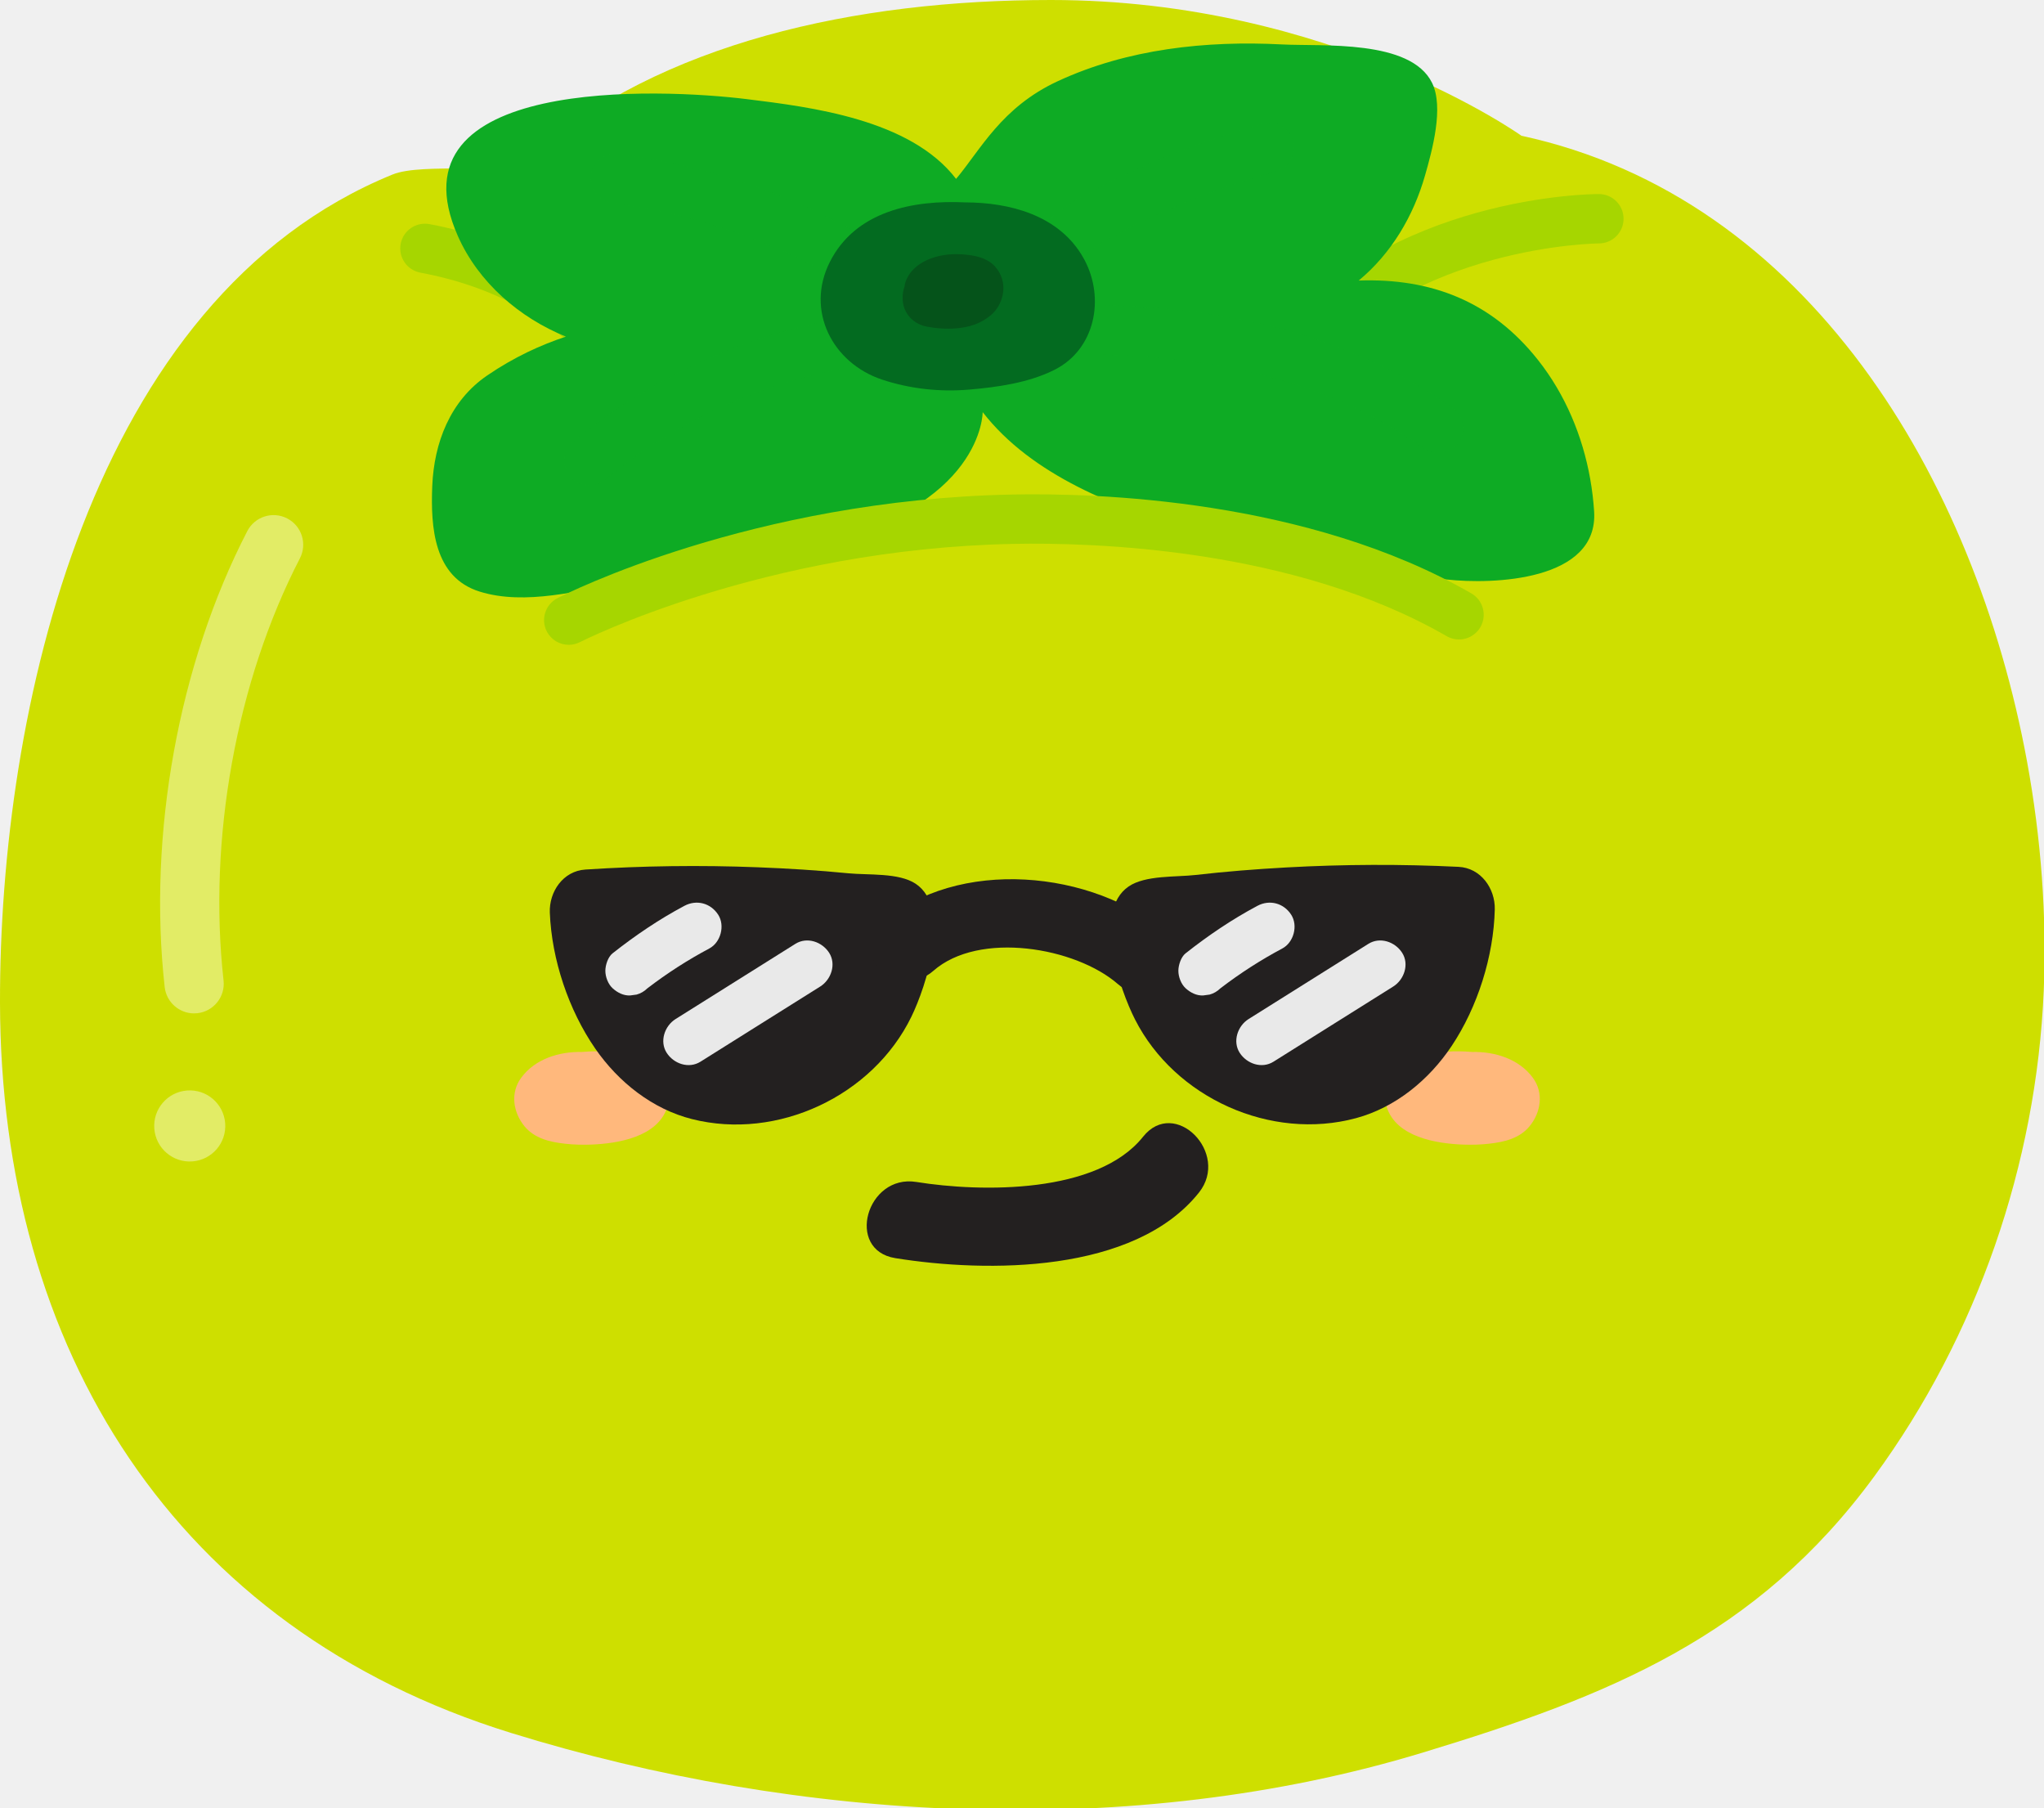
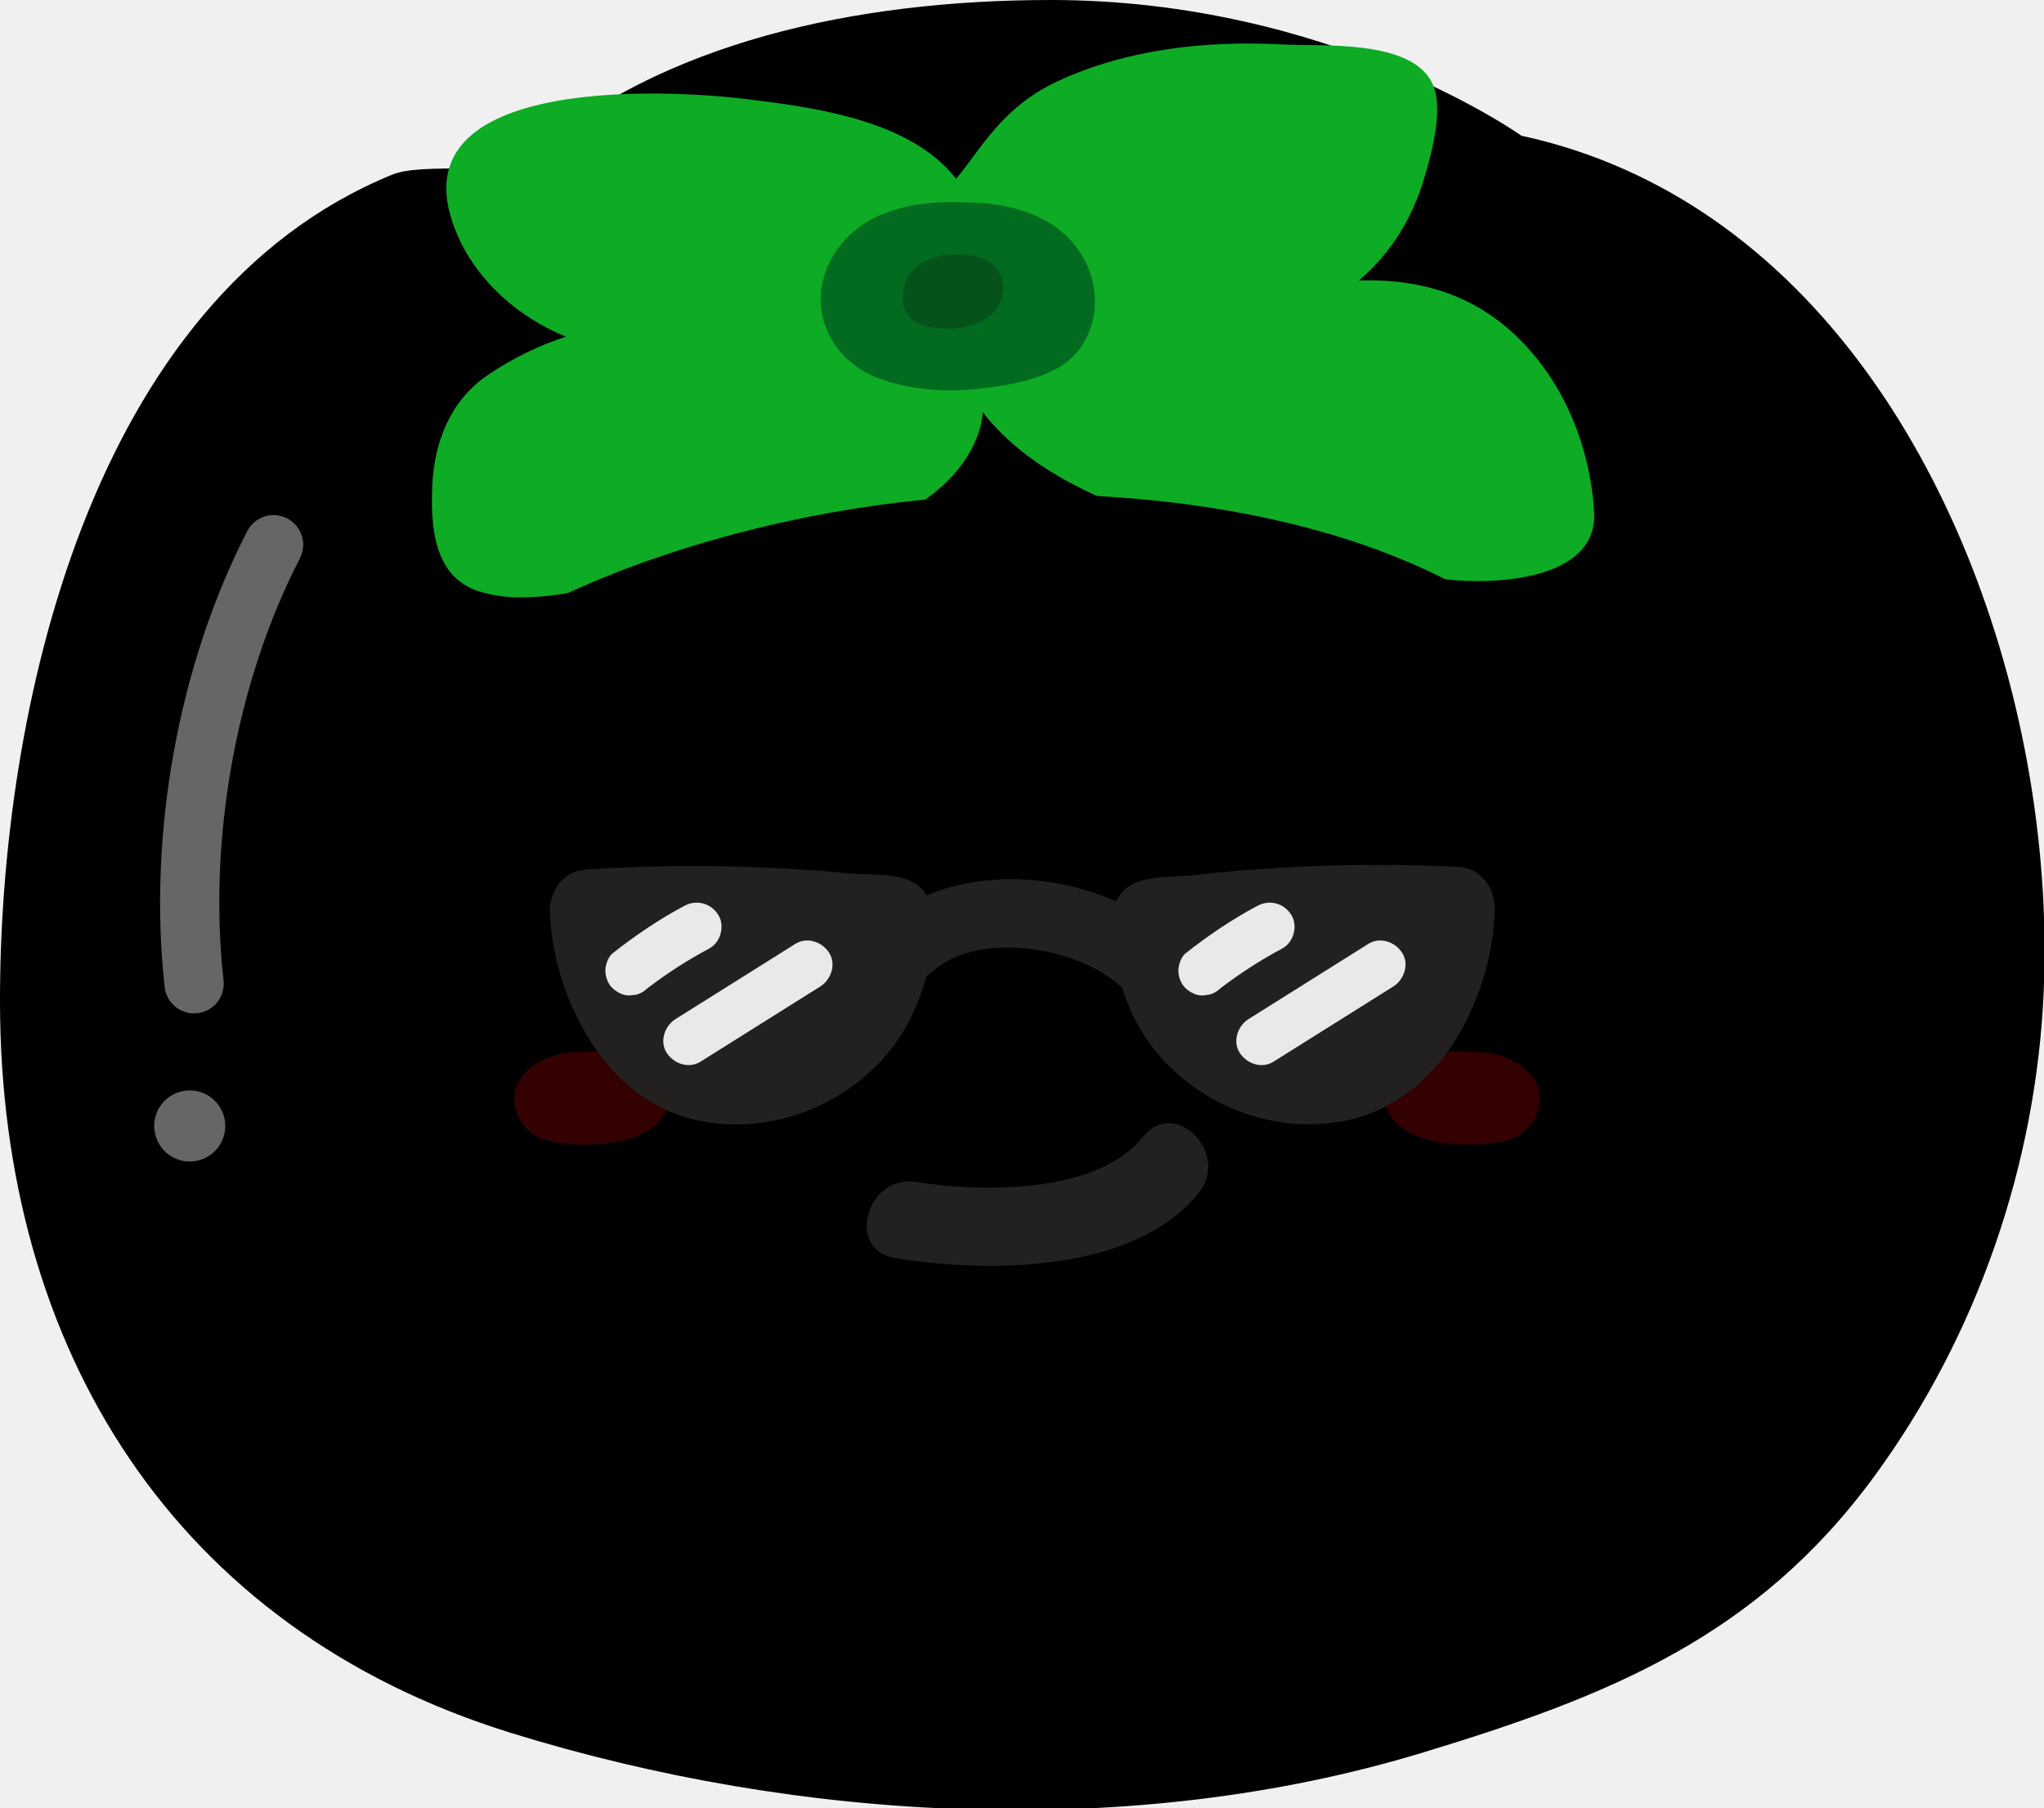
<svg xmlns="http://www.w3.org/2000/svg" width="207" height="183" version="1.1">
  <defs>
    <clipPath id="clip_42">
      <path id="svg_1" d="m-74.116,-96.509l360,0l0,360l-360,0l0,-360z" />
    </clipPath>
    <clipPath id="clip_43">
      <path id="svg_2" d="m104.5,27.467l26.544,0l0,-15.031l-26.544,0l0,15.031z" />
    </clipPath>
    <clipPath id="clip_44">
      <path id="svg_3" d="m57.172,49.141l29.53,0l0,-16.667l-29.53,0l0,16.667z" />
    </clipPath>
    <clipPath id="clip_45">
      <path id="svg_4" d="m59.839,27.813l27.434,0l0,-12.239l-27.434,0l0,12.239z" />
    </clipPath>
    <clipPath id="clip_46">
      <path id="svg_5" d="m101.405,45.848l46.751,0l0,-14.96l-46.751,0l0,14.96z" />
    </clipPath>
    <clipPath id="clip_47">
      <path id="svg_6" d="m61.306,107.848l23.006,0l0,-16.448l-23.006,0l0,16.448z" />
    </clipPath>
    <clipPath id="clip_48">
      <path id="svg_7" d="m119.336,107.848l23.005,0l0,-16.448l-23.005,0l0,16.448z" />
    </clipPath>
    <clipPath id="clip_49">
      <path id="svg_8" d="m16.214,102.612l14.494,0l0,-50.455l-14.494,0l0,50.455z" />
    </clipPath>
    <clipPath id="clip_50">
      <path id="svg_9" d="m15.615,117.61l7.201,0l0,-7.201l-7.201,0l0,7.201z" />
    </clipPath>
  </defs>
  <g>
    <g id="svg_10">
      <g id="svg_11">
        <g id="svg_12" clip-path="url(#clip_42)">
-           <path id="svg_13" fill="#cedf00" d="m205.274,77.063c-5.269,-28.636 -22.227,-57.054 -51.197,-63.319c0,0 -19.241,-13.744 -47.644,-13.744c-19.806,0 -39.516,4.306 -52.794,15.898c-2.246,1.961 -10.756,0.496 -13.895,1.776c-30.674,12.513 -39.803,54.44 -39.744,83.878c0.07,35.019 17.611,63.347 51.747,73.916c29.163,9.03 62.922,10.926 92.324,1.996c18.831,-5.718 33.836,-11.701 45.777,-28.024c10.379,-14.187 16.381,-31.57 17.125,-49.121c0.316,-7.463 -0.248,-15.367 -1.699,-23.256" />
-           <path id="svg_14" fill="#a6d600" d="m62.209,38.375c-0.721,0 -1.437,-0.311 -1.931,-0.911c-4.224,-5.128 -10.18,-8.444 -17.704,-9.856c-1.357,-0.254 -2.251,-1.56 -1.996,-2.918c0.255,-1.356 1.56,-2.248 2.918,-1.996c8.585,1.611 15.722,5.618 20.641,11.592c0.878,1.066 0.726,2.641 -0.34,3.519c-0.466,0.383 -1.028,0.57 -1.588,0.57" />
-           <path id="svg_15" fill="#a6d600" d="m130.838,38.375c-0.56,0 -1.122,-0.187 -1.588,-0.57c-1.066,-0.877 -1.219,-2.453 -0.341,-3.519c11.914,-14.471 32.157,-14.637 33.012,-14.637c1.381,0 2.5,1.12 2.5,2.5c0,1.38 -1.117,2.498 -2.497,2.5c-0.187,0 -18.764,0.195 -29.155,12.815c-0.494,0.6 -1.21,0.911 -1.931,0.911" />
+           <path id="svg_13" fill="current" d="m205.274,77.063c-5.269,-28.636 -22.227,-57.054 -51.197,-63.319c0,0 -19.241,-13.744 -47.644,-13.744c-19.806,0 -39.516,4.306 -52.794,15.898c-2.246,1.961 -10.756,0.496 -13.895,1.776c-30.674,12.513 -39.803,54.44 -39.744,83.878c0.07,35.019 17.611,63.347 51.747,73.916c29.163,9.03 62.922,10.926 92.324,1.996c18.831,-5.718 33.836,-11.701 45.777,-28.024c10.379,-14.187 16.381,-31.57 17.125,-49.121c0.316,-7.463 -0.248,-15.367 -1.699,-23.256" />
+           <path id="svg_14" fill="current" d="m62.209,38.375c-0.721,0 -1.437,-0.311 -1.931,-0.911c-4.224,-5.128 -10.18,-8.444 -17.704,-9.856c-1.357,-0.254 -2.251,-1.56 -1.996,-2.918c0.255,-1.356 1.56,-2.248 2.918,-1.996c8.585,1.611 15.722,5.618 20.641,11.592c0.878,1.066 0.726,2.641 -0.34,3.519c-0.466,0.383 -1.028,0.57 -1.588,0.57" />
+           <path id="svg_15" fill="current" d="m130.838,38.375c-0.56,0 -1.122,-0.187 -1.588,-0.57c-1.066,-0.877 -1.219,-2.453 -0.341,-3.519c11.914,-14.471 32.157,-14.637 33.012,-14.637c1.381,0 2.5,1.12 2.5,2.5c0,1.38 -1.117,2.498 -2.497,2.5c-0.187,0 -18.764,0.195 -29.155,12.815c-0.494,0.6 -1.21,0.911 -1.931,0.911" />
          <path id="svg_16" fill="#0eab24" d="m157.655,39.219c-0.573,-0.969 -1.21,-1.9 -1.911,-2.785c-4.705,-5.933 -10.819,-8.283 -18.145,-8.027c3.321,-2.754 5.552,-6.546 6.725,-10.669c0.707,-2.484 1.926,-6.863 0.704,-9.347c-2.177,-4.424 -11.129,-3.681 -15.199,-3.892c-7.692,-0.399 -15.659,0.451 -22.709,3.723c-5.704,2.646 -7.805,6.931 -10.295,9.892c-4.644,-6.056 -14.75,-7.277 -21.193,-8.076c-8.657,-1.07 -36.442,-2.351 -29.26,13.868c2.078,4.692 6.232,8.272 10.939,10.179c-2.535,0.836 -5.259,2.077 -7.987,3.944c-3.737,2.558 -5.373,6.806 -5.549,11.202c-0.166,4.142 0.151,9.216 4.792,10.669c4.632,1.45 10.162,-0.129 14.786,-0.952c6.29,-1.12 12.561,-2.346 18.806,-3.696c17.431,-3.769 17.358,-13.522 17.359,-13.521c4.994,6.439 13.551,9.674 21.091,11.947c8.428,2.542 17.177,4.018 25.913,4.999c4.644,0.521 15.375,0.167 14.918,-6.898c-0.286,-4.403 -1.546,-8.771 -3.785,-12.56" />
          <g id="svg_17" opacity="0.4">
            <g id="svg_18" clip-path="url(#clip_43)">
              <path id="svg_19" fill="#0eab24" d="m106.999,27.466c-0.608,0 -1.219,-0.221 -1.7,-0.668c-1.012,-0.939 -1.071,-2.521 -0.131,-3.533c1.737,-1.871 3.901,-3.078 5.793,-4.064c5.381,-2.799 11.07,-5.045 16.911,-6.673c1.332,-0.373 2.709,0.409 3.079,1.738c0.371,1.33 -0.407,2.709 -1.737,3.079c-5.507,1.534 -10.871,3.651 -15.944,6.292c-1.521,0.791 -3.244,1.744 -4.438,3.03c-0.492,0.53 -1.162,0.799 -1.833,0.799" />
            </g>
          </g>
          <g id="svg_20" opacity="0.4">
            <g id="svg_21" clip-path="url(#clip_44)">
              <path id="svg_22" fill="#0eab24" d="m59.674,49.14c-0.722,0 -1.438,-0.312 -1.933,-0.912c-0.877,-1.067 -0.723,-2.643 0.344,-3.52c7.389,-6.073 16.248,-10.286 25.621,-12.183c1.355,-0.278 2.673,0.601 2.946,1.954c0.274,1.353 -0.601,2.673 -1.954,2.946c-8.574,1.736 -16.679,5.59 -23.438,11.147c-0.465,0.381 -1.027,0.568 -1.586,0.568" />
            </g>
          </g>
          <g id="svg_23" opacity="0.4">
            <g id="svg_24" clip-path="url(#clip_45)">
              <path id="svg_25" fill="#0eab24" d="m84.77,27.813c-0.401,0 -0.807,-0.096 -1.185,-0.3c-6.731,-3.629 -13.987,-5.971 -21.569,-6.961c-1.37,-0.177 -2.334,-1.432 -2.156,-2.802c0.179,-1.369 1.432,-2.336 2.803,-2.155c8.188,1.069 16.026,3.598 23.295,7.518c1.216,0.655 1.67,2.172 1.015,3.387c-0.453,0.837 -1.314,1.313 -2.203,1.313" />
            </g>
          </g>
          <g id="svg_26" opacity="0.4">
            <g id="svg_27" clip-path="url(#clip_46)">
              <path id="svg_28" fill="#0eab24" d="m145.653,45.847c-0.501,0 -1.006,-0.149 -1.445,-0.461c-10.084,-7.156 -23.223,-10.223 -40.177,-9.358c-1.382,0.064 -2.553,-0.992 -2.623,-2.37c-0.07,-1.379 0.991,-2.554 2.37,-2.624c18.118,-0.913 32.287,2.443 43.324,10.274c1.126,0.8 1.391,2.36 0.592,3.486c-0.487,0.687 -1.259,1.053 -2.041,1.053" />
            </g>
          </g>
          <path id="svg_29" fill="#036b20" d="m109.503,25.75c-2.471,-3.973 -7.251,-5.244 -11.727,-5.257c-5.275,-0.254 -11.123,0.861 -13.733,6.026c-2.494,4.934 0.261,10.246 5.287,11.918c2.824,0.94 5.86,1.265 8.823,1.012c2.886,-0.246 6.042,-0.691 8.656,-2.012c4.103,-2.075 5.096,-7.218 3.024,-11.113c-0.104,-0.197 -0.215,-0.388 -0.33,-0.574" />
          <path id="svg_30" fill="#05531a" d="m101.48,28.242c-0.234,-0.774 -0.759,-1.472 -1.475,-1.863c-0.52,-0.284 -1.09,-0.444 -1.671,-0.53c-1.222,-0.182 -2.441,-0.17 -3.638,0.179c-1.346,0.392 -2.672,1.282 -3.048,2.711c-0.025,0.098 -0.032,0.195 -0.048,0.292c-0.06,0.157 -0.106,0.321 -0.135,0.491c-0.169,0.974 0.026,1.895 0.702,2.637c0.419,0.46 1.054,0.789 1.663,0.908c0.954,0.187 2.015,0.259 2.986,0.183c1.313,-0.104 2.503,-0.471 3.523,-1.329c1.033,-0.869 1.537,-2.374 1.141,-3.679" />
-           <path id="svg_31" fill="#a6d600" d="m57.601,65.292c-0.907,0 -1.782,-0.495 -2.225,-1.357c-0.631,-1.228 -0.148,-2.736 1.079,-3.367c0.791,-0.407 19.657,-9.962 46.03,-10.493c8.466,-0.175 29.956,0.455 46.522,10.009c1.196,0.69 1.606,2.219 0.917,3.415c-0.691,1.196 -2.22,1.606 -3.415,0.917c-15.478,-8.927 -35.872,-9.506 -43.922,-9.343c-25.228,0.51 -43.661,9.847 -43.844,9.941c-0.366,0.188 -0.757,0.278 -1.142,0.278" />
-           <path id="svg_32" fill="#ffb87c" d="m142.082,107.697c1.275,-0.749 2.982,-1.092 4.42,-1.206c0.854,-0.067 1.711,-0.048 2.562,0.026c2.342,-0.052 4.775,0.708 6.18,2.625c1.116,1.524 0.803,3.501 -0.34,4.895c-1.019,1.245 -2.581,1.598 -4.097,1.77c-0.877,0.1 -1.764,0.123 -2.645,0.09c-2.719,-0.103 -6.733,-0.762 -7.718,-3.775c-0.713,-2.184 0.181,-3.57 1.638,-4.425" />
-           <path id="svg_33" fill="#ffb87c" d="m65.935,107.697c-1.275,-0.749 -2.982,-1.092 -4.42,-1.206c-0.855,-0.067 -1.71,-0.048 -2.562,0.026c-2.343,-0.052 -4.775,0.708 -6.18,2.625c-1.117,1.524 -0.803,3.501 0.34,4.895c1.02,1.245 2.581,1.598 4.097,1.77c0.877,0.1 1.764,0.123 2.645,0.09c2.718,-0.103 6.734,-0.762 7.718,-3.775c0.713,-2.184 -0.181,-3.57 -1.638,-4.425" />
+           <path id="svg_31" fill="current" d="m57.601,65.292c-0.907,0 -1.782,-0.495 -2.225,-1.357c-0.631,-1.228 -0.148,-2.736 1.079,-3.367c0.791,-0.407 19.657,-9.962 46.03,-10.493c8.466,-0.175 29.956,0.455 46.522,10.009c1.196,0.69 1.606,2.219 0.917,3.415c-0.691,1.196 -2.22,1.606 -3.415,0.917c-15.478,-8.927 -35.872,-9.506 -43.922,-9.343c-25.228,0.51 -43.661,9.847 -43.844,9.941c-0.366,0.188 -0.757,0.278 -1.142,0.278" />
+           <path id="svg_32" fill="rgba(255,7,7,0.2)" d="m142.082,107.697c1.275,-0.749 2.982,-1.092 4.42,-1.206c0.854,-0.067 1.711,-0.048 2.562,0.026c2.342,-0.052 4.775,0.708 6.18,2.625c1.116,1.524 0.803,3.501 -0.34,4.895c-1.019,1.245 -2.581,1.598 -4.097,1.77c-0.877,0.1 -1.764,0.123 -2.645,0.09c-2.719,-0.103 -6.733,-0.762 -7.718,-3.775c-0.713,-2.184 0.181,-3.57 1.638,-4.425" />
+           <path id="svg_33" fill="rgba(255,7,7,0.2)" d="m65.935,107.697c-1.275,-0.749 -2.982,-1.092 -4.42,-1.206c-0.855,-0.067 -1.71,-0.048 -2.562,0.026c-2.343,-0.052 -4.775,0.708 -6.18,2.625c-1.117,1.524 -0.803,3.501 0.34,4.895c1.02,1.245 2.581,1.598 4.097,1.77c0.877,0.1 1.764,0.123 2.645,0.09c2.718,-0.103 6.734,-0.762 7.718,-3.775c0.713,-2.184 -0.181,-3.57 -1.638,-4.425" />
          <path id="svg_34" fill="#232020" d="m151.379,92.078c0.049,-2.11 -1.408,-4.194 -3.67,-4.305c-5.81,-0.283 -11.635,-0.261 -17.443,0.061c-3.064,0.171 -6.129,0.409 -9.177,0.761c-2.004,0.231 -5.102,0.008 -6.795,1.169c-3.648,2.5 -0.893,10.423 0.651,13.461c4.039,7.945 13.756,12.329 22.394,9.991c3.983,-1.079 7.38,-3.867 9.67,-7.3c2.632,-3.945 4.261,-9.09 4.37,-13.838" />
          <path id="svg_35" fill="#232020" d="m55.682,92.412c-0.083,-2.11 1.338,-4.218 3.598,-4.365c5.805,-0.381 11.629,-0.456 17.442,-0.23c3.065,0.119 6.134,0.307 9.188,0.609c2.007,0.198 5.102,-0.076 6.813,1.055c3.689,2.439 1.066,10.408 -0.427,13.471c-3.906,8.011 -13.549,12.555 -22.225,10.36c-4,-1.011 -7.443,-3.743 -9.79,-7.137c-2.697,-3.902 -4.411,-9.019 -4.599,-13.763" />
          <path id="svg_36" fill="#232020" d="m118.177,94.53c-7.427,-6.476 -21.269,-7.767 -28.943,-1.011c-3.458,3.046 1.844,7.817 5.282,4.79c4.636,-4.082 14.427,-2.386 18.684,1.326c3.461,3.019 8.446,-2.081 4.977,-5.105" />
          <path id="svg_37" fill="#232020" d="m115.761,115.101c-4.621,5.792 -16.342,5.644 -22.965,4.579c-5.037,-0.809 -7.204,6.898 -2.127,7.714c9.314,1.497 24.216,1.552 30.749,-6.636c3.18,-3.985 -2.445,-9.682 -5.657,-5.657" />
          <g id="svg_38" opacity="0.9">
            <g id="svg_39" clip-path="url(#clip_47)">
              <path id="svg_40" fill="#ffffff" d="m72.731,92.618c-0.757,-1.176 -2.184,-1.555 -3.42,-0.897c-2.578,1.372 -4.982,3.001 -7.273,4.808c-0.469,0.369 -0.732,1.202 -0.732,1.768c0,0.613 0.272,1.345 0.732,1.767c0.476,0.438 1.102,0.763 1.768,0.733c0.221,-0.03 0.443,-0.06 0.664,-0.089c0.419,-0.117 0.782,-0.33 1.092,-0.634c1.977,-1.515 4.073,-2.865 6.273,-4.036c1.155,-0.615 1.607,-2.316 0.896,-3.42" />
              <path id="svg_41" fill="#ffffff" d="m83.965,96.469c-0.715,-1.108 -2.236,-1.641 -3.42,-0.896c-4.044,2.537 -8.087,5.075 -12.13,7.613c-1.107,0.694 -1.644,2.261 -0.897,3.42c0.715,1.109 2.236,1.64 3.421,0.897c4.043,-2.538 8.086,-5.076 12.129,-7.613c1.107,-0.695 1.645,-2.261 0.897,-3.421" />
            </g>
          </g>
          <g id="svg_42" opacity="0.9">
            <g id="svg_43" clip-path="url(#clip_48)">
              <path id="svg_44" fill="#ffffff" d="m130.761,92.618c-0.757,-1.176 -2.184,-1.555 -3.42,-0.897c-2.578,1.372 -4.981,3.001 -7.273,4.808c-0.468,0.369 -0.732,1.202 -0.732,1.768c0,0.613 0.272,1.345 0.732,1.767c0.476,0.438 1.102,0.763 1.768,0.733c0.222,-0.03 0.443,-0.06 0.664,-0.089c0.419,-0.117 0.782,-0.33 1.092,-0.634c1.977,-1.515 4.073,-2.865 6.273,-4.036c1.156,-0.615 1.608,-2.316 0.896,-3.42" />
              <path id="svg_45" fill="#ffffff" d="m141.995,96.469c-0.715,-1.108 -2.235,-1.641 -3.421,-0.896c-4.043,2.537 -8.086,5.075 -12.129,7.613c-1.106,0.694 -1.644,2.261 -0.897,3.42c0.716,1.109 2.236,1.64 3.421,0.897c4.043,-2.538 8.086,-5.076 12.129,-7.613c1.107,-0.695 1.644,-2.261 0.897,-3.421" />
            </g>
          </g>
          <g id="svg_46" opacity="0.4">
            <g id="svg_47" clip-path="url(#clip_49)">
              <path id="svg_48" fill="#ffffff" d="m19.655,102.612c-1.508,0 -2.807,-1.134 -2.978,-2.668c-1.72,-15.436 1.407,-32.693 8.365,-46.163c0.759,-1.471 2.566,-2.05 4.042,-1.288c1.471,0.76 2.049,2.569 1.288,4.042c-6.436,12.46 -9.326,28.438 -7.732,42.745c0.184,1.646 -1.003,3.13 -2.649,3.313c-0.112,0.013 -0.225,0.019 -0.336,0.019" />
            </g>
          </g>
          <g id="svg_49" opacity="0.4">
            <g id="svg_50" clip-path="url(#clip_50)">
              <path id="svg_51" fill="#ffffff" d="m22.805,113.734c0.152,1.982 -1.332,3.713 -3.314,3.865c-1.983,0.152 -3.713,-1.333 -3.865,-3.315c-0.152,-1.983 1.332,-3.713 3.314,-3.864c1.983,-0.153 3.713,1.332 3.865,3.314" />
            </g>
          </g>
        </g>
      </g>
    </g>
  </g>
</svg>
